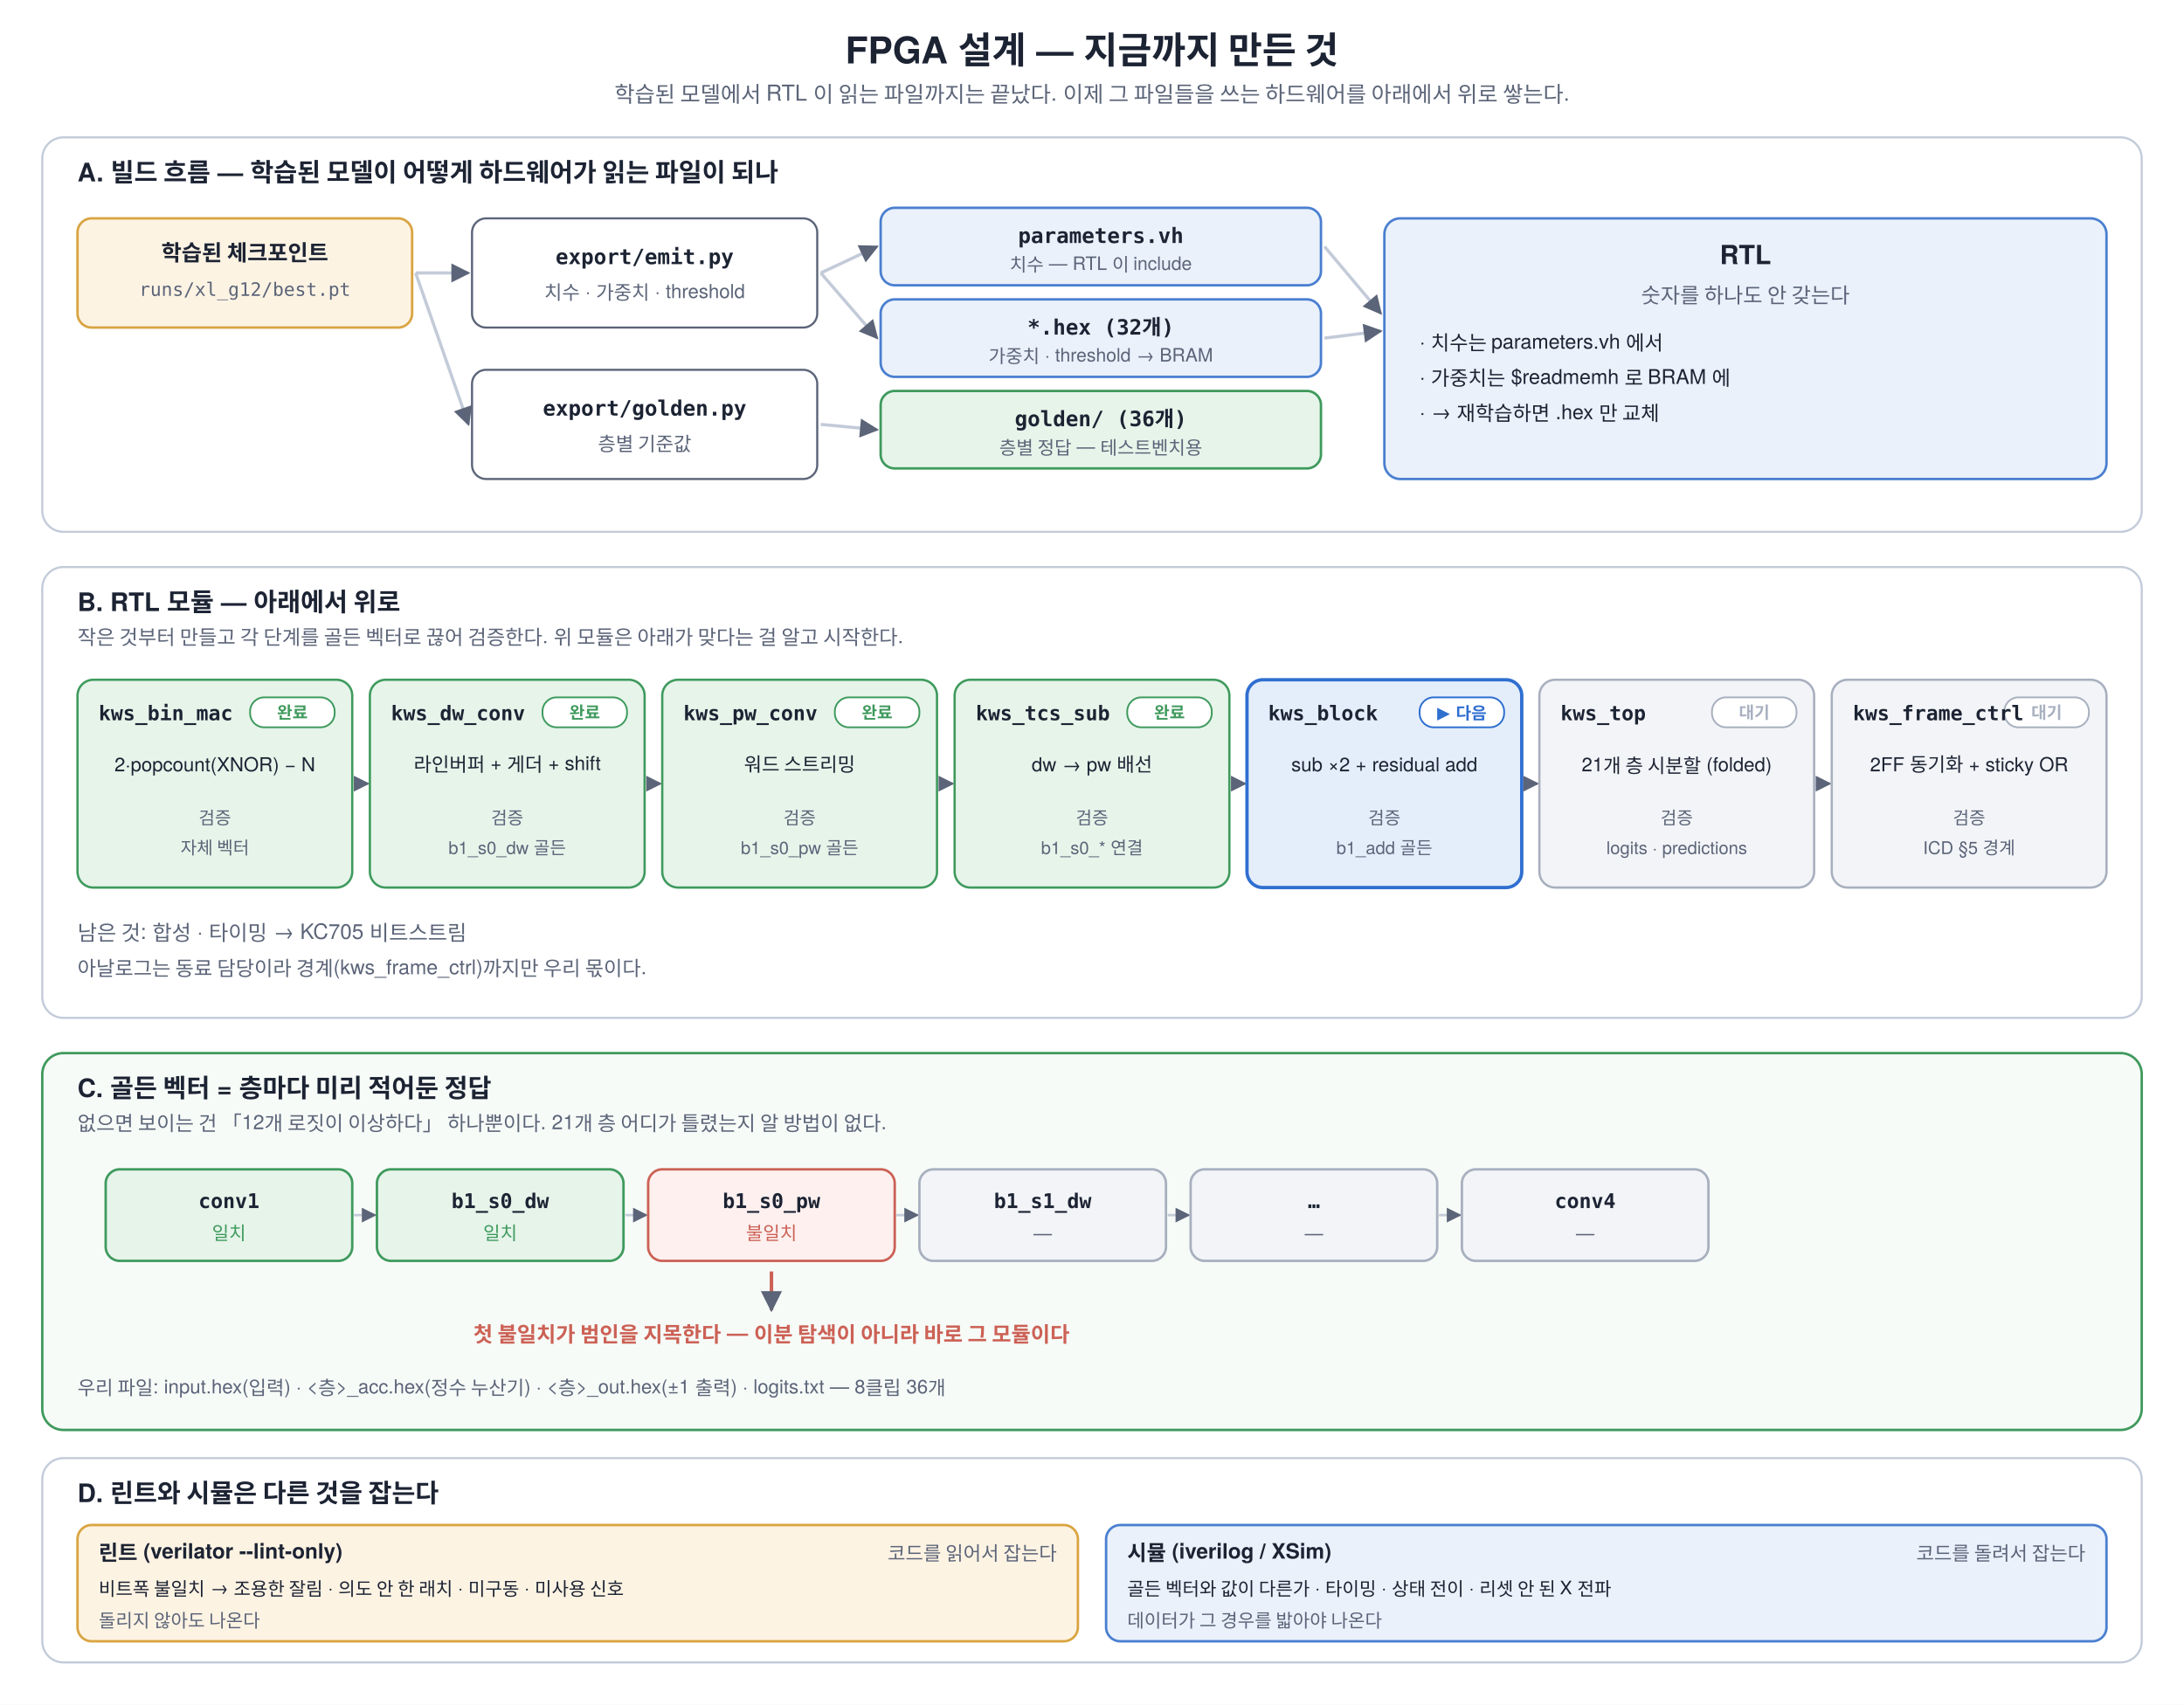
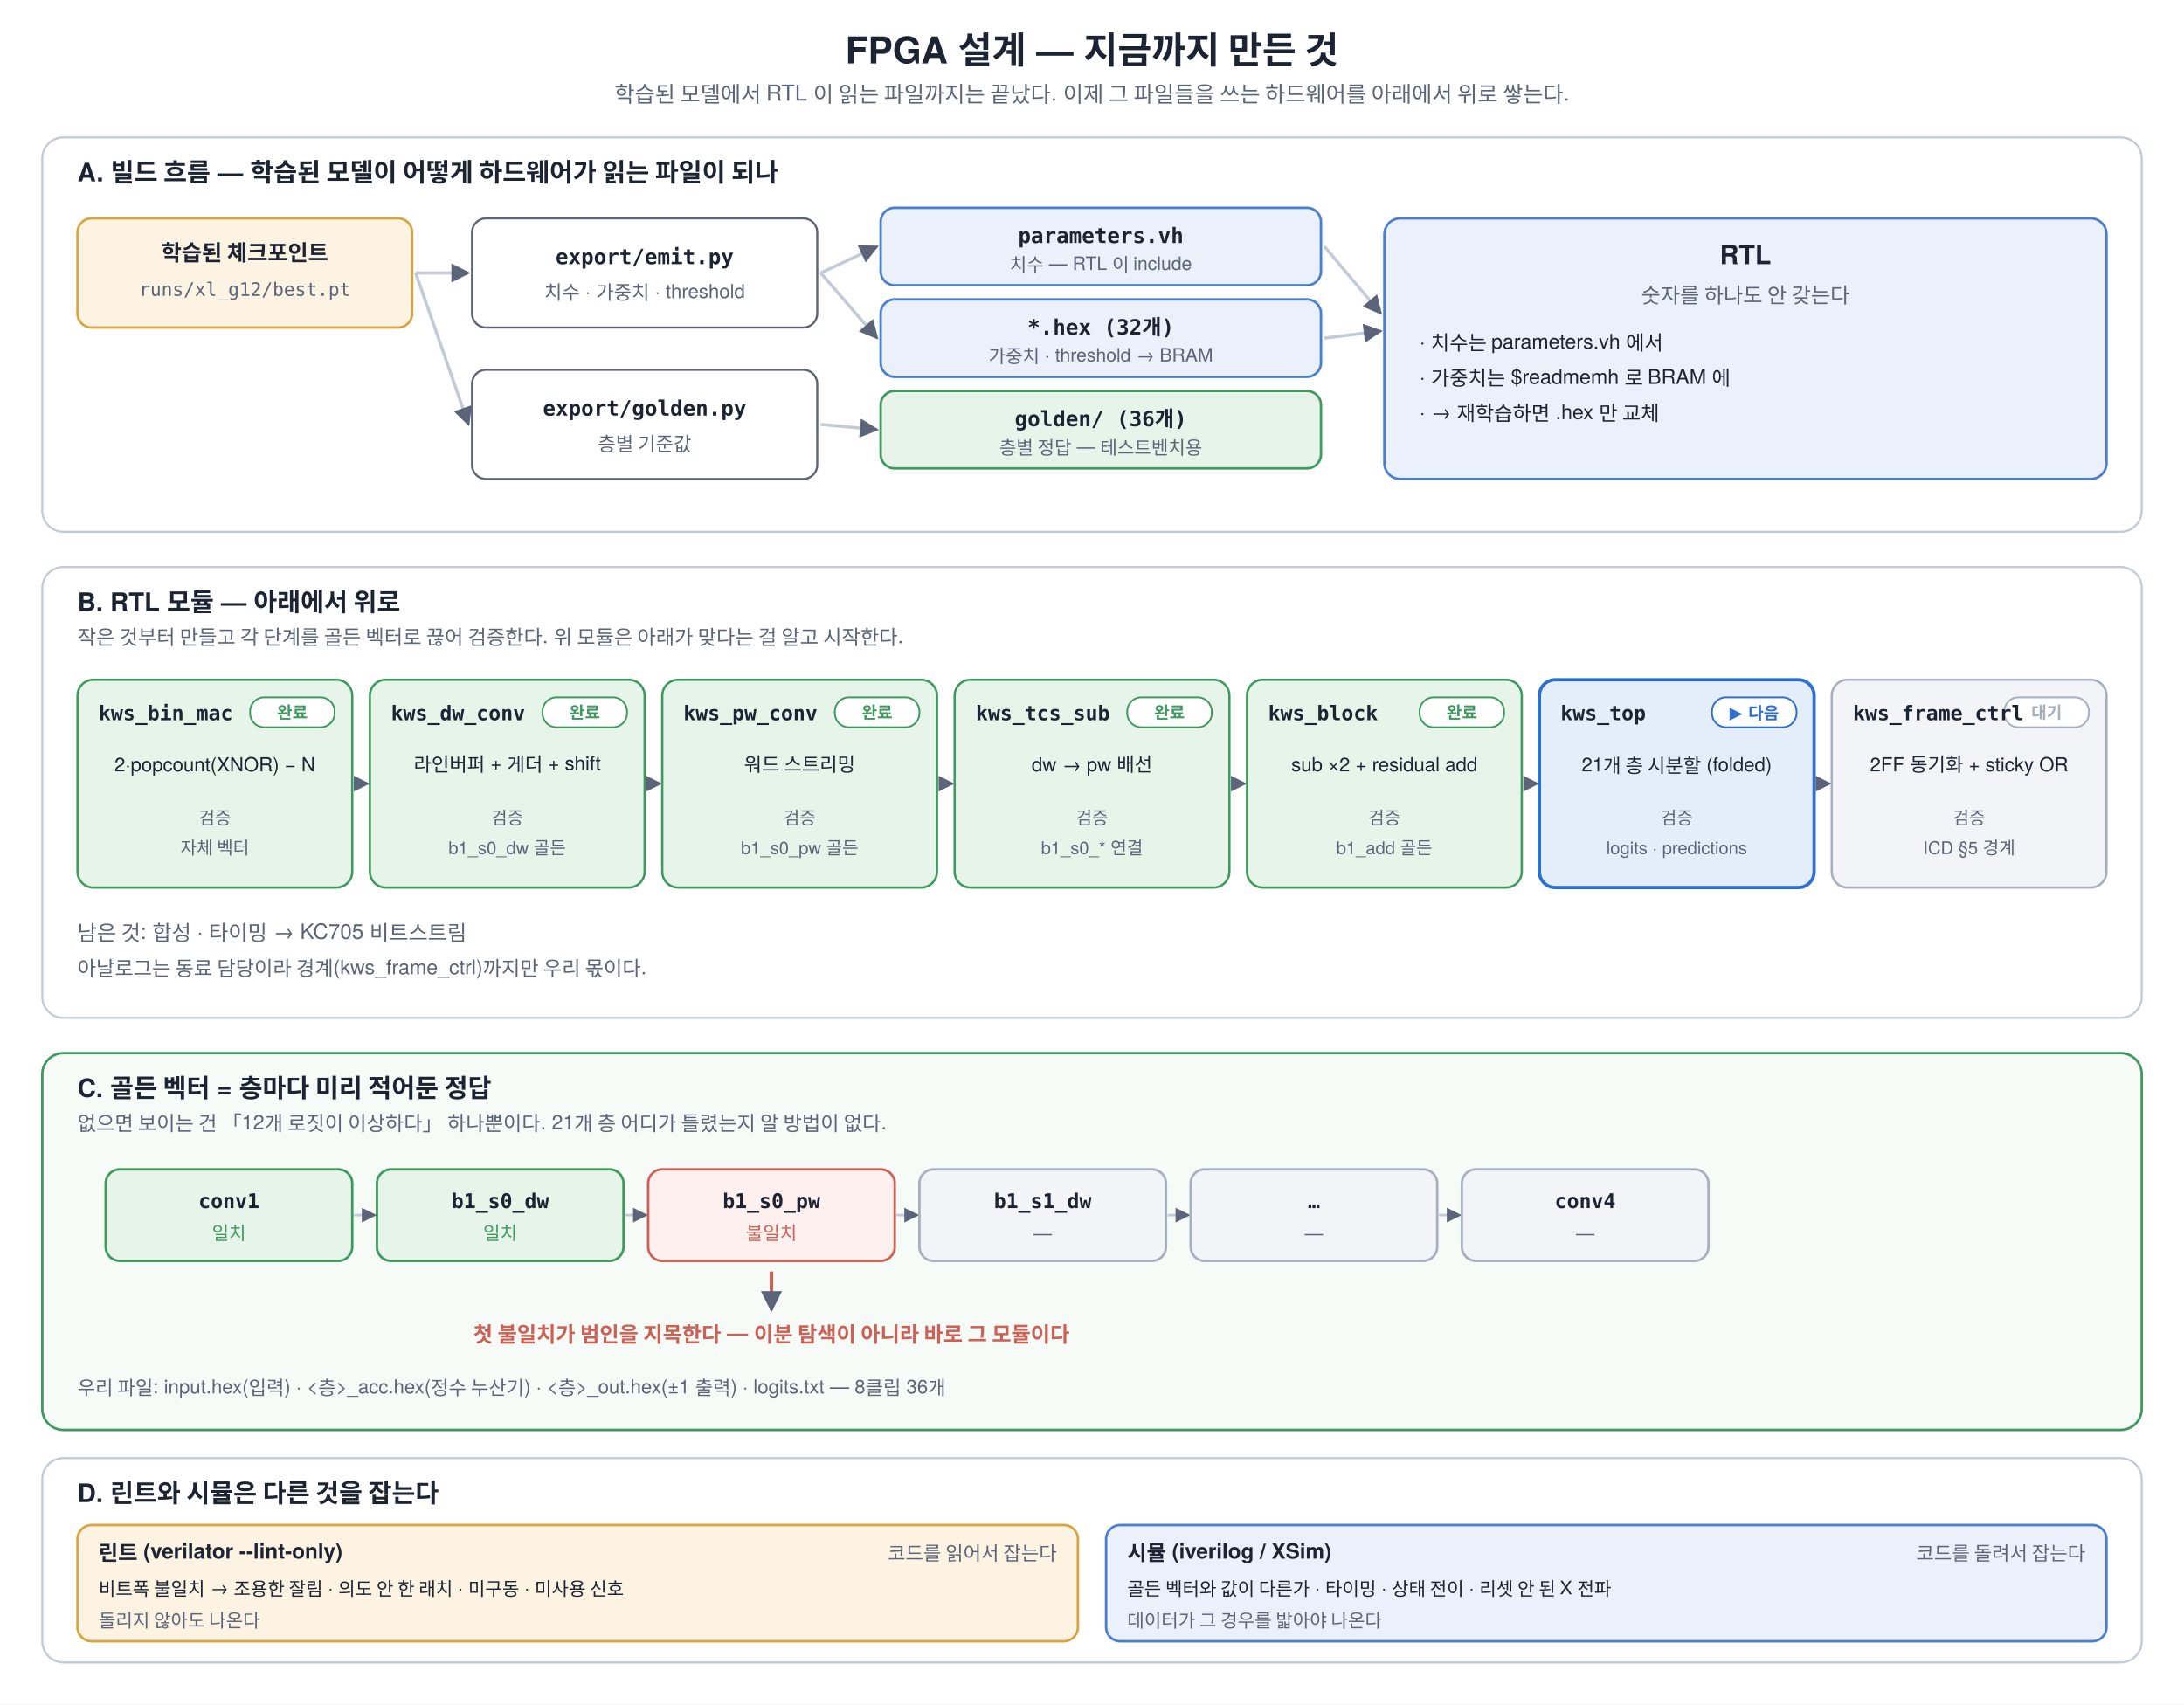
<svg xmlns="http://www.w3.org/2000/svg" viewBox="0 0 1240 968" width="1240" height="968">
  <defs>
    <marker id="a" viewBox="0 0 10 10" refX="9" refY="5" markerWidth="6" markerHeight="6" orient="auto-start-reverse">
      <path d="M0,0 L10,5 L0,10 z" fill="#5b6478" />
    </marker>
  </defs>
  <rect width="1240" height="968" fill="#ffffff" />
  <text x="620.0" y="36" font-family="'Apple SD Gothic Neo','Noto Sans KR','Helvetica Neue',sans-serif" font-size="21" fill="#1c2333" text-anchor="middle" font-weight="700">FPGA 설계 — 지금까지 만든 것</text>
  <text x="620.0" y="58" font-family="'Apple SD Gothic Neo','Noto Sans KR','Helvetica Neue',sans-serif" font-size="12.5" fill="#5b6478" text-anchor="middle" font-weight="400">학습된 모델에서 RTL 이 읽는 파일까지는 끝났다. 이제 그 파일들을 쓰는 하드웨어를 아래에서 위로 쌓는다.</text>
  <rect x="24" y="78" width="1192" height="224" rx="12" fill="#ffffff" stroke="#c3cbd9" stroke-width="1.2" />
  <text x="44" y="103" font-family="'Apple SD Gothic Neo','Noto Sans KR','Helvetica Neue',sans-serif" font-size="14.5" fill="#1c2333" text-anchor="start" font-weight="700">A.  빌드 흐름 — 학습된 모델이 어떻게 하드웨어가 읽는 파일이 되나</text>
  <rect x="44" y="124" width="190" height="62" rx="8" fill="#fdf3e3" stroke="#d9a441" stroke-width="1.4" />
  <text x="139" y="148" font-family="'Apple SD Gothic Neo','Noto Sans KR','Helvetica Neue',sans-serif" font-size="12.5" fill="#1c2333" text-anchor="middle" font-weight="600">학습된 체크포인트</text>
  <text x="139" y="168" font-family="'SF Mono','Menlo',monospace" font-size="10.5" fill="#5b6478" text-anchor="middle" font-weight="400">runs/xl_g12/best.pt</text>
  <rect x="268" y="124" width="196" height="62" rx="8" fill="#ffffff" stroke="#5b6478" stroke-width="1.2" />
  <text x="366" y="150" font-family="'SF Mono','Menlo',monospace" font-size="12" fill="#1c2333" text-anchor="middle" font-weight="600">export/emit.py</text>
  <text x="366" y="170" font-family="'Apple SD Gothic Neo','Noto Sans KR','Helvetica Neue',sans-serif" font-size="11" fill="#5b6478" text-anchor="middle" font-weight="400">치수 · 가중치 · threshold</text>
  <line x1="236" y1="155" x2="266" y2="155" stroke="#c3cbd9" stroke-width="1.8" marker-end="url(#a)" />
  <rect x="268" y="210" width="196" height="62" rx="8" fill="#ffffff" stroke="#5b6478" stroke-width="1.2" />
  <text x="366" y="236" font-family="'SF Mono','Menlo',monospace" font-size="12" fill="#1c2333" text-anchor="middle" font-weight="600">export/golden.py</text>
  <text x="366" y="256" font-family="'Apple SD Gothic Neo','Noto Sans KR','Helvetica Neue',sans-serif" font-size="11" fill="#5b6478" text-anchor="middle" font-weight="400">층별 기준값</text>
  <line x1="236" y1="155" x2="266" y2="241" stroke="#c3cbd9" stroke-width="1.8" marker-end="url(#a)" />
  <rect x="500" y="118" width="250" height="44" rx="8" fill="#eaf1fb" stroke="#4a7fd0" stroke-width="1.4" />
  <text x="625" y="138" font-family="'SF Mono','Menlo',monospace" font-size="12" fill="#1c2333" text-anchor="middle" font-weight="600">parameters.vh</text>
  <text x="625" y="154" font-family="'Apple SD Gothic Neo','Noto Sans KR','Helvetica Neue',sans-serif" font-size="10.5" fill="#5b6478" text-anchor="middle" font-weight="400">치수 — RTL 이 include</text>
  <rect x="500" y="170" width="250" height="44" rx="8" fill="#eaf1fb" stroke="#4a7fd0" stroke-width="1.4" />
  <text x="625" y="190" font-family="'SF Mono','Menlo',monospace" font-size="12" fill="#1c2333" text-anchor="middle" font-weight="600">*.hex  (32개)</text>
  <text x="625" y="206" font-family="'Apple SD Gothic Neo','Noto Sans KR','Helvetica Neue',sans-serif" font-size="10.5" fill="#5b6478" text-anchor="middle" font-weight="400">가중치 · threshold → BRAM</text>
  <rect x="500" y="222" width="250" height="44" rx="8" fill="#e6f4ea" stroke="#3f9a5d" stroke-width="1.4" />
  <text x="625" y="242" font-family="'SF Mono','Menlo',monospace" font-size="12" fill="#1c2333" text-anchor="middle" font-weight="600">golden/  (36개)</text>
  <text x="625" y="258" font-family="'Apple SD Gothic Neo','Noto Sans KR','Helvetica Neue',sans-serif" font-size="10.5" fill="#5b6478" text-anchor="middle" font-weight="400">층별 정답 — 테스트벤치용</text>
  <line x1="466" y1="155" x2="498" y2="140" stroke="#c3cbd9" stroke-width="1.8" marker-end="url(#a)" />
  <line x1="466" y1="155" x2="498" y2="192" stroke="#c3cbd9" stroke-width="1.8" marker-end="url(#a)" />
  <line x1="466" y1="241" x2="498" y2="244" stroke="#c3cbd9" stroke-width="1.8" marker-end="url(#a)" />
  <rect x="786" y="124" width="410" height="148" rx="9" fill="#eaf1fb" stroke="#4a7fd0" stroke-width="1.4" />
  <text x="991.0" y="150" font-family="'Apple SD Gothic Neo','Noto Sans KR','Helvetica Neue',sans-serif" font-size="15" fill="#1c2333" text-anchor="middle" font-weight="700">RTL</text>
  <text x="991.0" y="172" font-family="'Apple SD Gothic Neo','Noto Sans KR','Helvetica Neue',sans-serif" font-size="12" fill="#5b6478" text-anchor="middle" font-weight="400">숫자를 하나도 안 갖는다</text>
  <text x="806" y="198" font-family="'Apple SD Gothic Neo','Noto Sans KR','Helvetica Neue',sans-serif" font-size="11.5" fill="#1c2333" text-anchor="start" font-weight="400">· 치수는 parameters.vh 에서</text>
  <text x="806" y="218" font-family="'Apple SD Gothic Neo','Noto Sans KR','Helvetica Neue',sans-serif" font-size="11.5" fill="#1c2333" text-anchor="start" font-weight="400">· 가중치는 $readmemh 로 BRAM 에</text>
  <text x="806" y="238" font-family="'Apple SD Gothic Neo','Noto Sans KR','Helvetica Neue',sans-serif" font-size="11.5" fill="#1c2333" text-anchor="start" font-weight="400">· → 재학습하면 .hex 만 교체</text>
  <line x1="752" y1="140" x2="784" y2="178" stroke="#c3cbd9" stroke-width="1.8" marker-end="url(#a)" />
  <line x1="752" y1="192" x2="784" y2="188" stroke="#c3cbd9" stroke-width="1.8" marker-end="url(#a)" />
  <rect x="24" y="322" width="1192" height="256" rx="12" fill="#ffffff" stroke="#c3cbd9" stroke-width="1.2" />
  <text x="44" y="347" font-family="'Apple SD Gothic Neo','Noto Sans KR','Helvetica Neue',sans-serif" font-size="14.5" fill="#1c2333" text-anchor="start" font-weight="700">B.  RTL 모듈 — 아래에서 위로</text>
  <text x="44" y="366" font-family="'Apple SD Gothic Neo','Noto Sans KR','Helvetica Neue',sans-serif" font-size="11.5" fill="#5b6478" text-anchor="start" font-weight="400">작은 것부터 만들고 각 단계를 골든 벡터로 끊어 검증한다. 위 모듈은 아래가 맞다는 걸 알고 시작한다.</text>
  <rect x="44.0" y="386" width="156.0" height="118" rx="9" fill="#e6f4ea" stroke="#3f9a5d" stroke-width="1.3" />
  <rect x="142.0" y="396" width="48" height="17" rx="8" fill="#ffffff" stroke="#3f9a5d" stroke-width="1" />
  <text x="166.0" y="408" font-family="'Apple SD Gothic Neo','Noto Sans KR','Helvetica Neue',sans-serif" font-size="9.5" fill="#3f9a5d" text-anchor="middle" font-weight="700">완료</text>
  <text x="56.0" y="409" font-family="'SF Mono','Menlo',monospace" font-size="11.5" fill="#1c2333" text-anchor="start" font-weight="700">kws_bin_mac</text>
  <text x="122.0" y="438" font-family="'Apple SD Gothic Neo','Noto Sans KR','Helvetica Neue',sans-serif" font-size="11" fill="#1c2333" text-anchor="middle" font-weight="400">2·popcount(XNOR) − N</text>
  <text x="122.0" y="468" font-family="'Apple SD Gothic Neo','Noto Sans KR','Helvetica Neue',sans-serif" font-size="10" fill="#5b6478" text-anchor="middle" font-weight="400">검증</text>
  <text x="122.0" y="485" font-family="'Apple SD Gothic Neo','Noto Sans KR','Helvetica Neue',sans-serif" font-size="10" fill="#5b6478" text-anchor="middle" font-weight="400">자체 벡터</text>
  <line x1="201.0" y1="445" x2="209.0" y2="445" stroke="#c3cbd9" stroke-width="1.5" marker-end="url(#a)" />
  <rect x="210.0" y="386" width="156.0" height="118" rx="9" fill="#e6f4ea" stroke="#3f9a5d" stroke-width="1.3" />
  <rect x="308.0" y="396" width="48" height="17" rx="8" fill="#ffffff" stroke="#3f9a5d" stroke-width="1" />
  <text x="332.0" y="408" font-family="'Apple SD Gothic Neo','Noto Sans KR','Helvetica Neue',sans-serif" font-size="9.5" fill="#3f9a5d" text-anchor="middle" font-weight="700">완료</text>
  <text x="222.0" y="409" font-family="'SF Mono','Menlo',monospace" font-size="11.5" fill="#1c2333" text-anchor="start" font-weight="700">kws_dw_conv</text>
  <text x="288.0" y="438" font-family="'Apple SD Gothic Neo','Noto Sans KR','Helvetica Neue',sans-serif" font-size="11" fill="#1c2333" text-anchor="middle" font-weight="400">라인버퍼 + 게더 + shift</text>
  <text x="288.0" y="468" font-family="'Apple SD Gothic Neo','Noto Sans KR','Helvetica Neue',sans-serif" font-size="10" fill="#5b6478" text-anchor="middle" font-weight="400">검증</text>
  <text x="288.0" y="485" font-family="'Apple SD Gothic Neo','Noto Sans KR','Helvetica Neue',sans-serif" font-size="10" fill="#5b6478" text-anchor="middle" font-weight="400">b1_s0_dw 골든</text>
  <line x1="367.0" y1="445" x2="375.0" y2="445" stroke="#c3cbd9" stroke-width="1.5" marker-end="url(#a)" />
  <rect x="376.0" y="386" width="156.0" height="118" rx="9" fill="#e6f4ea" stroke="#3f9a5d" stroke-width="1.3" />
  <rect x="474.0" y="396" width="48" height="17" rx="8" fill="#ffffff" stroke="#3f9a5d" stroke-width="1" />
  <text x="498.0" y="408" font-family="'Apple SD Gothic Neo','Noto Sans KR','Helvetica Neue',sans-serif" font-size="9.5" fill="#3f9a5d" text-anchor="middle" font-weight="700">완료</text>
  <text x="388.0" y="409" font-family="'SF Mono','Menlo',monospace" font-size="11.5" fill="#1c2333" text-anchor="start" font-weight="700">kws_pw_conv</text>
  <text x="454.0" y="438" font-family="'Apple SD Gothic Neo','Noto Sans KR','Helvetica Neue',sans-serif" font-size="11" fill="#1c2333" text-anchor="middle" font-weight="400">워드 스트리밍</text>
  <text x="454.0" y="468" font-family="'Apple SD Gothic Neo','Noto Sans KR','Helvetica Neue',sans-serif" font-size="10" fill="#5b6478" text-anchor="middle" font-weight="400">검증</text>
  <text x="454.0" y="485" font-family="'Apple SD Gothic Neo','Noto Sans KR','Helvetica Neue',sans-serif" font-size="10" fill="#5b6478" text-anchor="middle" font-weight="400">b1_s0_pw 골든</text>
  <line x1="533.0" y1="445" x2="541.0" y2="445" stroke="#c3cbd9" stroke-width="1.5" marker-end="url(#a)" />
  <rect x="542.0" y="386" width="156.0" height="118" rx="9" fill="#e6f4ea" stroke="#3f9a5d" stroke-width="1.3" />
  <rect x="640.0" y="396" width="48" height="17" rx="8" fill="#ffffff" stroke="#3f9a5d" stroke-width="1" />
  <text x="664.0" y="408" font-family="'Apple SD Gothic Neo','Noto Sans KR','Helvetica Neue',sans-serif" font-size="9.5" fill="#3f9a5d" text-anchor="middle" font-weight="700">완료</text>
  <text x="554.0" y="409" font-family="'SF Mono','Menlo',monospace" font-size="11.5" fill="#1c2333" text-anchor="start" font-weight="700">kws_tcs_sub</text>
  <text x="620.0" y="438" font-family="'Apple SD Gothic Neo','Noto Sans KR','Helvetica Neue',sans-serif" font-size="11" fill="#1c2333" text-anchor="middle" font-weight="400">dw → pw 배선</text>
  <text x="620.0" y="468" font-family="'Apple SD Gothic Neo','Noto Sans KR','Helvetica Neue',sans-serif" font-size="10" fill="#5b6478" text-anchor="middle" font-weight="400">검증</text>
  <text x="620.0" y="485" font-family="'Apple SD Gothic Neo','Noto Sans KR','Helvetica Neue',sans-serif" font-size="10" fill="#5b6478" text-anchor="middle" font-weight="400">b1_s0_* 연결</text>
  <line x1="699.0" y1="445" x2="707.0" y2="445" stroke="#c3cbd9" stroke-width="1.5" marker-end="url(#a)" />
-   <rect x="708.0" y="386" width="156.0" height="118" rx="9" fill="#e4eefb" stroke="#2f6fd0" stroke-width="1.9" />
-   <rect x="806.0" y="396" width="48" height="17" rx="8" fill="#ffffff" stroke="#2f6fd0" stroke-width="1" />
-   <text x="830.0" y="408" font-family="'Apple SD Gothic Neo','Noto Sans KR','Helvetica Neue',sans-serif" font-size="9.5" fill="#2f6fd0" text-anchor="middle" font-weight="700">▶ 다음</text>
+   <rect x="708.0" y="386" width="156.0" height="118" rx="9" fill="#e6f4ea" stroke="#3f9a5d" stroke-width="1.3" />
+   <rect x="806.0" y="396" width="48" height="17" rx="8" fill="#ffffff" stroke="#3f9a5d" stroke-width="1" />
+   <text x="830.0" y="408" font-family="'Apple SD Gothic Neo','Noto Sans KR','Helvetica Neue',sans-serif" font-size="9.5" fill="#3f9a5d" text-anchor="middle" font-weight="700">완료</text>
  <text x="720.0" y="409" font-family="'SF Mono','Menlo',monospace" font-size="11.5" fill="#1c2333" text-anchor="start" font-weight="700">kws_block</text>
  <text x="786.0" y="438" font-family="'Apple SD Gothic Neo','Noto Sans KR','Helvetica Neue',sans-serif" font-size="11" fill="#1c2333" text-anchor="middle" font-weight="400">sub ×2 + residual add</text>
  <text x="786.0" y="468" font-family="'Apple SD Gothic Neo','Noto Sans KR','Helvetica Neue',sans-serif" font-size="10" fill="#5b6478" text-anchor="middle" font-weight="400">검증</text>
  <text x="786.0" y="485" font-family="'Apple SD Gothic Neo','Noto Sans KR','Helvetica Neue',sans-serif" font-size="10" fill="#5b6478" text-anchor="middle" font-weight="400">b1_add 골든</text>
  <line x1="865.0" y1="445" x2="873.0" y2="445" stroke="#c3cbd9" stroke-width="1.5" marker-end="url(#a)" />
-   <rect x="874.0" y="386" width="156.0" height="118" rx="9" fill="#f2f4f7" stroke="#a8b0bf" stroke-width="1.3" />
-   <rect x="972.0" y="396" width="48" height="17" rx="8" fill="#ffffff" stroke="#a8b0bf" stroke-width="1" />
-   <text x="996.0" y="408" font-family="'Apple SD Gothic Neo','Noto Sans KR','Helvetica Neue',sans-serif" font-size="9.5" fill="#a8b0bf" text-anchor="middle" font-weight="700">대기</text>
+   <rect x="874.0" y="386" width="156.0" height="118" rx="9" fill="#e4eefb" stroke="#2f6fd0" stroke-width="1.9" />
+   <rect x="972.0" y="396" width="48" height="17" rx="8" fill="#ffffff" stroke="#2f6fd0" stroke-width="1" />
+   <text x="996.0" y="408" font-family="'Apple SD Gothic Neo','Noto Sans KR','Helvetica Neue',sans-serif" font-size="9.5" fill="#2f6fd0" text-anchor="middle" font-weight="700">▶ 다음</text>
  <text x="886.0" y="409" font-family="'SF Mono','Menlo',monospace" font-size="11.5" fill="#1c2333" text-anchor="start" font-weight="700">kws_top</text>
  <text x="952.0" y="438" font-family="'Apple SD Gothic Neo','Noto Sans KR','Helvetica Neue',sans-serif" font-size="11" fill="#1c2333" text-anchor="middle" font-weight="400">21개 층 시분할 (folded)</text>
  <text x="952.0" y="468" font-family="'Apple SD Gothic Neo','Noto Sans KR','Helvetica Neue',sans-serif" font-size="10" fill="#5b6478" text-anchor="middle" font-weight="400">검증</text>
  <text x="952.0" y="485" font-family="'Apple SD Gothic Neo','Noto Sans KR','Helvetica Neue',sans-serif" font-size="10" fill="#5b6478" text-anchor="middle" font-weight="400">logits · predictions</text>
  <line x1="1031.0" y1="445" x2="1039.0" y2="445" stroke="#c3cbd9" stroke-width="1.5" marker-end="url(#a)" />
  <rect x="1040.0" y="386" width="156.0" height="118" rx="9" fill="#f2f4f7" stroke="#a8b0bf" stroke-width="1.3" />
  <rect x="1138.0" y="396" width="48" height="17" rx="8" fill="#ffffff" stroke="#a8b0bf" stroke-width="1" />
  <text x="1162.0" y="408" font-family="'Apple SD Gothic Neo','Noto Sans KR','Helvetica Neue',sans-serif" font-size="9.5" fill="#a8b0bf" text-anchor="middle" font-weight="700">대기</text>
  <text x="1052.0" y="409" font-family="'SF Mono','Menlo',monospace" font-size="11.5" fill="#1c2333" text-anchor="start" font-weight="700">kws_frame_ctrl</text>
  <text x="1118.0" y="438" font-family="'Apple SD Gothic Neo','Noto Sans KR','Helvetica Neue',sans-serif" font-size="11" fill="#1c2333" text-anchor="middle" font-weight="400">2FF 동기화 + sticky OR</text>
  <text x="1118.0" y="468" font-family="'Apple SD Gothic Neo','Noto Sans KR','Helvetica Neue',sans-serif" font-size="10" fill="#5b6478" text-anchor="middle" font-weight="400">검증</text>
  <text x="1118.0" y="485" font-family="'Apple SD Gothic Neo','Noto Sans KR','Helvetica Neue',sans-serif" font-size="10" fill="#5b6478" text-anchor="middle" font-weight="400">ICD §5 경계</text>
  <text x="44" y="534" font-family="'Apple SD Gothic Neo','Noto Sans KR','Helvetica Neue',sans-serif" font-size="12" fill="#5b6478" text-anchor="start" font-weight="400">남은 것:  합성 · 타이밍 → KC705 비트스트림</text>
  <text x="44" y="554" font-family="'Apple SD Gothic Neo','Noto Sans KR','Helvetica Neue',sans-serif" font-size="11.5" fill="#5b6478" text-anchor="start" font-weight="400">아날로그는 동료 담당이라 경계(kws_frame_ctrl)까지만 우리 몫이다.</text>
  <rect x="24" y="598" width="1192" height="214" rx="12" fill="#f7fbf8" stroke="#3f9a5d" stroke-width="1.4" />
  <text x="44" y="623" font-family="'Apple SD Gothic Neo','Noto Sans KR','Helvetica Neue',sans-serif" font-size="14.5" fill="#1c2333" text-anchor="start" font-weight="700">C.  골든 벡터 = 층마다 미리 적어둔 정답</text>
  <text x="44" y="642" font-family="'Apple SD Gothic Neo','Noto Sans KR','Helvetica Neue',sans-serif" font-size="11.5" fill="#5b6478" text-anchor="start" font-weight="400">없으면 보이는 건 「12개 로짓이 이상하다」 하나뿐이다. 21개 층 어디가 틀렸는지 알 방법이 없다.</text>
  <rect x="60" y="664" width="140" height="52" rx="8" fill="#e6f4ea" stroke="#3f9a5d" stroke-width="1.4" />
  <text x="130.0" y="686" font-family="'SF Mono','Menlo',monospace" font-size="11.5" fill="#1c2333" text-anchor="middle" font-weight="600">conv1</text>
  <text x="130.0" y="704" font-family="'Apple SD Gothic Neo','Noto Sans KR','Helvetica Neue',sans-serif" font-size="10.5" fill="#3f9a5d" text-anchor="middle" font-weight="400">일치</text>
  <line x1="201" y1="690" x2="213" y2="690" stroke="#c3cbd9" stroke-width="1.4" marker-end="url(#a)" />
  <rect x="214" y="664" width="140" height="52" rx="8" fill="#e6f4ea" stroke="#3f9a5d" stroke-width="1.4" />
  <text x="284.0" y="686" font-family="'SF Mono','Menlo',monospace" font-size="11.5" fill="#1c2333" text-anchor="middle" font-weight="600">b1_s0_dw</text>
  <text x="284.0" y="704" font-family="'Apple SD Gothic Neo','Noto Sans KR','Helvetica Neue',sans-serif" font-size="10.5" fill="#3f9a5d" text-anchor="middle" font-weight="400">일치</text>
  <line x1="355" y1="690" x2="367" y2="690" stroke="#c3cbd9" stroke-width="1.4" marker-end="url(#a)" />
  <rect x="368" y="664" width="140" height="52" rx="8" fill="#fdf0ef" stroke="#cc6155" stroke-width="1.4" />
  <text x="438.0" y="686" font-family="'SF Mono','Menlo',monospace" font-size="11.5" fill="#1c2333" text-anchor="middle" font-weight="600">b1_s0_pw</text>
  <text x="438.0" y="704" font-family="'Apple SD Gothic Neo','Noto Sans KR','Helvetica Neue',sans-serif" font-size="10.5" fill="#cc6155" text-anchor="middle" font-weight="400">불일치</text>
  <line x1="509" y1="690" x2="521" y2="690" stroke="#c3cbd9" stroke-width="1.4" marker-end="url(#a)" />
  <rect x="522" y="664" width="140" height="52" rx="8" fill="#f2f4f7" stroke="#a8b0bf" stroke-width="1.4" />
  <text x="592.0" y="686" font-family="'SF Mono','Menlo',monospace" font-size="11.5" fill="#1c2333" text-anchor="middle" font-weight="600">b1_s1_dw</text>
  <text x="592.0" y="704" font-family="'Apple SD Gothic Neo','Noto Sans KR','Helvetica Neue',sans-serif" font-size="10.5" fill="#5b6478" text-anchor="middle" font-weight="400">—</text>
  <line x1="663" y1="690" x2="675" y2="690" stroke="#c3cbd9" stroke-width="1.4" marker-end="url(#a)" />
  <rect x="676" y="664" width="140" height="52" rx="8" fill="#f2f4f7" stroke="#a8b0bf" stroke-width="1.4" />
  <text x="746.0" y="686" font-family="'SF Mono','Menlo',monospace" font-size="11.5" fill="#1c2333" text-anchor="middle" font-weight="600">…</text>
  <text x="746.0" y="704" font-family="'Apple SD Gothic Neo','Noto Sans KR','Helvetica Neue',sans-serif" font-size="10.5" fill="#5b6478" text-anchor="middle" font-weight="400">—</text>
  <line x1="817" y1="690" x2="829" y2="690" stroke="#c3cbd9" stroke-width="1.4" marker-end="url(#a)" />
  <rect x="830" y="664" width="140" height="52" rx="8" fill="#f2f4f7" stroke="#a8b0bf" stroke-width="1.4" />
  <text x="900.0" y="686" font-family="'SF Mono','Menlo',monospace" font-size="11.5" fill="#1c2333" text-anchor="middle" font-weight="600">conv4</text>
  <text x="900.0" y="704" font-family="'Apple SD Gothic Neo','Noto Sans KR','Helvetica Neue',sans-serif" font-size="10.5" fill="#5b6478" text-anchor="middle" font-weight="400">—</text>
  <path d="M438.0 722 L438.0 744" stroke="#cc6155" stroke-width="2" marker-end="url(#a)" />
  <text x="438.0" y="762" font-family="'Apple SD Gothic Neo','Noto Sans KR','Helvetica Neue',sans-serif" font-size="12" fill="#cc6155" text-anchor="middle" font-weight="600">첫 불일치가 범인을 지목한다 — 이분 탐색이 아니라 바로 그 모듈이다</text>
  <text x="44" y="792" font-family="'Apple SD Gothic Neo','Noto Sans KR','Helvetica Neue',sans-serif" font-size="11" fill="#5b6478" text-anchor="start" font-weight="400">우리 파일: input.hex(입력) · &lt;층&gt;_acc.hex(정수 누산기) · &lt;층&gt;_out.hex(±1 출력) · logits.txt  — 8클립 36개</text>
  <rect x="24" y="828" width="1192" height="116" rx="12" fill="#ffffff" stroke="#c3cbd9" stroke-width="1.2" />
  <text x="44" y="853" font-family="'Apple SD Gothic Neo','Noto Sans KR','Helvetica Neue',sans-serif" font-size="14.5" fill="#1c2333" text-anchor="start" font-weight="700">D.  린트와 시뮬은 다른 것을 잡는다</text>
  <rect x="44.0" y="866" width="568.0" height="66" rx="8" fill="#fdf3e3" stroke="#d9a441" stroke-width="1.4" />
  <text x="56.0" y="886" font-family="'Apple SD Gothic Neo','Noto Sans KR','Helvetica Neue',sans-serif" font-size="12" fill="#1c2333" text-anchor="start" font-weight="700">린트 (verilator --lint-only)</text>
  <text x="600.0" y="886" font-family="'Apple SD Gothic Neo','Noto Sans KR','Helvetica Neue',sans-serif" font-size="11" fill="#5b6478" text-anchor="end" font-weight="400">코드를 읽어서 잡는다</text>
  <text x="56.0" y="906" font-family="'Apple SD Gothic Neo','Noto Sans KR','Helvetica Neue',sans-serif" font-size="10.5" fill="#1c2333" text-anchor="start" font-weight="400">비트폭 불일치 → 조용한 잘림  ·  의도 안 한 래치  ·  미구동 · 미사용 신호</text>
  <text x="56.0" y="924" font-family="'Apple SD Gothic Neo','Noto Sans KR','Helvetica Neue',sans-serif" font-size="10.5" fill="#5b6478" text-anchor="start" font-weight="400">돌리지 않아도 나온다</text>
  <rect x="628.0" y="866" width="568.0" height="66" rx="8" fill="#eaf1fb" stroke="#4a7fd0" stroke-width="1.4" />
  <text x="640.0" y="886" font-family="'Apple SD Gothic Neo','Noto Sans KR','Helvetica Neue',sans-serif" font-size="12" fill="#1c2333" text-anchor="start" font-weight="700">시뮬 (iverilog / XSim)</text>
  <text x="1184.0" y="886" font-family="'Apple SD Gothic Neo','Noto Sans KR','Helvetica Neue',sans-serif" font-size="11" fill="#5b6478" text-anchor="end" font-weight="400">코드를 돌려서 잡는다</text>
  <text x="640.0" y="906" font-family="'Apple SD Gothic Neo','Noto Sans KR','Helvetica Neue',sans-serif" font-size="10.5" fill="#1c2333" text-anchor="start" font-weight="400">골든 벡터와 값이 다른가  ·  타이밍 · 상태 전이  ·  리셋 안 된 X 전파</text>
  <text x="640.0" y="924" font-family="'Apple SD Gothic Neo','Noto Sans KR','Helvetica Neue',sans-serif" font-size="10.5" fill="#5b6478" text-anchor="start" font-weight="400">데이터가 그 경우를 밟아야 나온다</text>
</svg>
